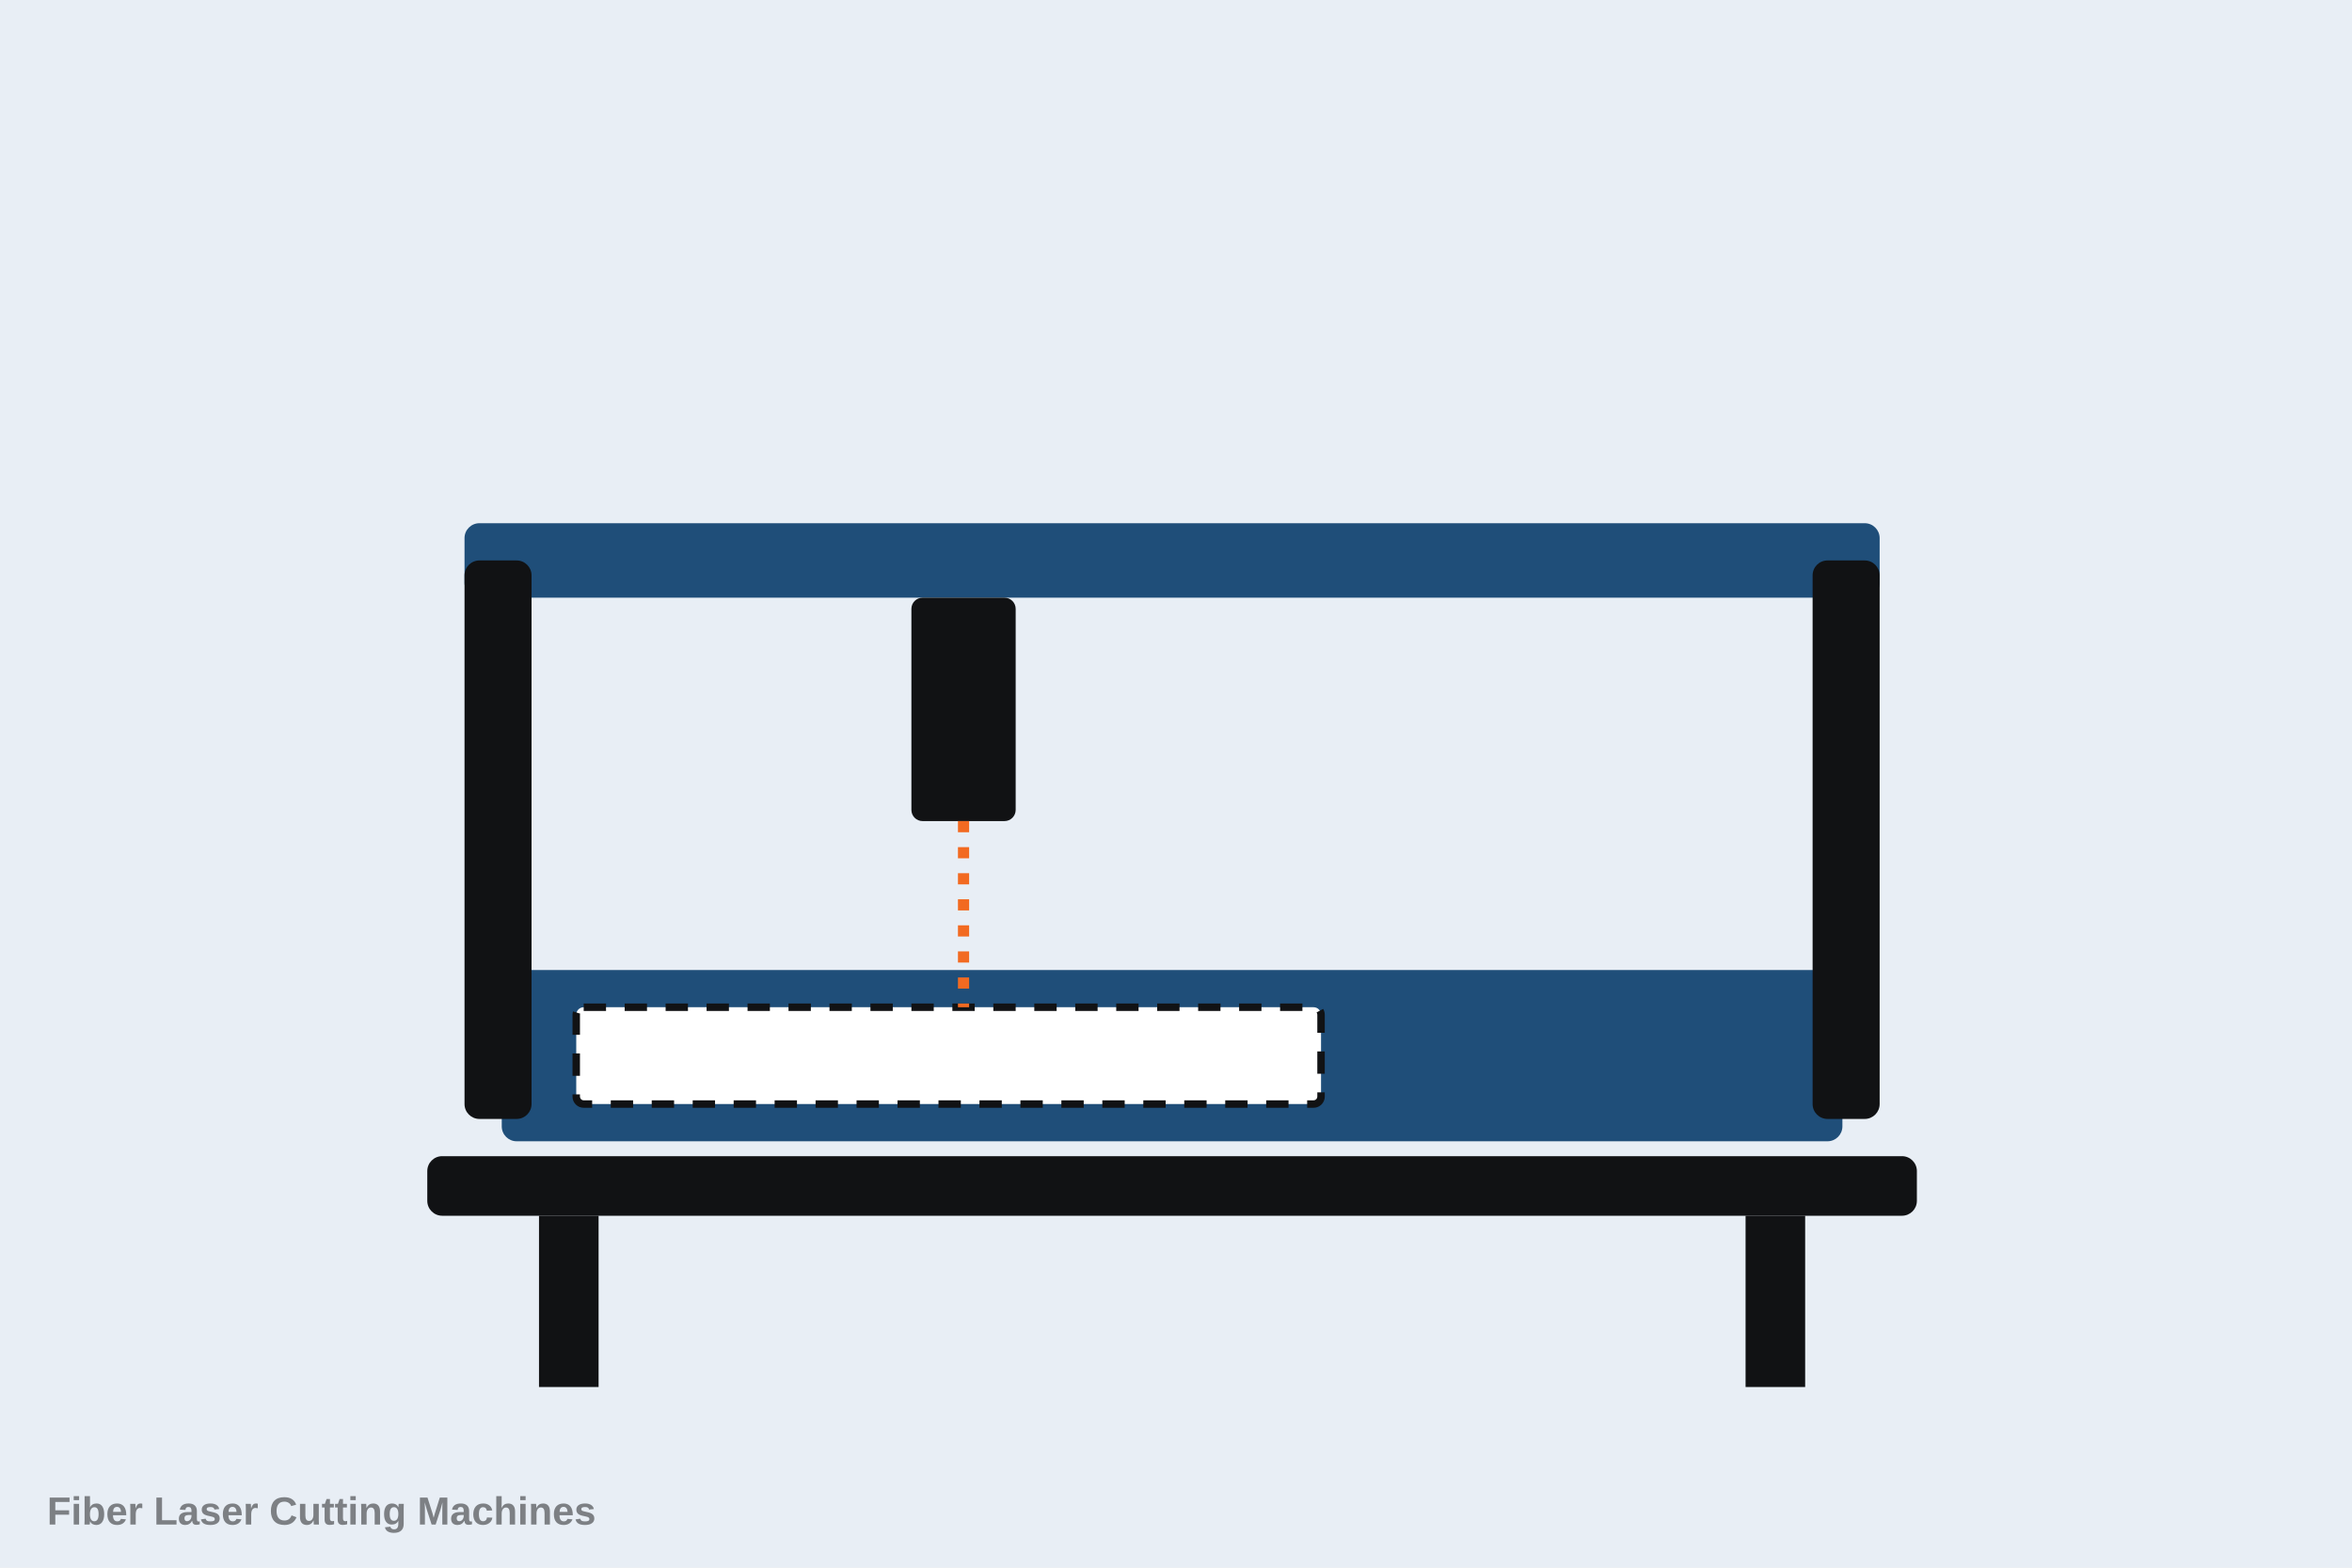
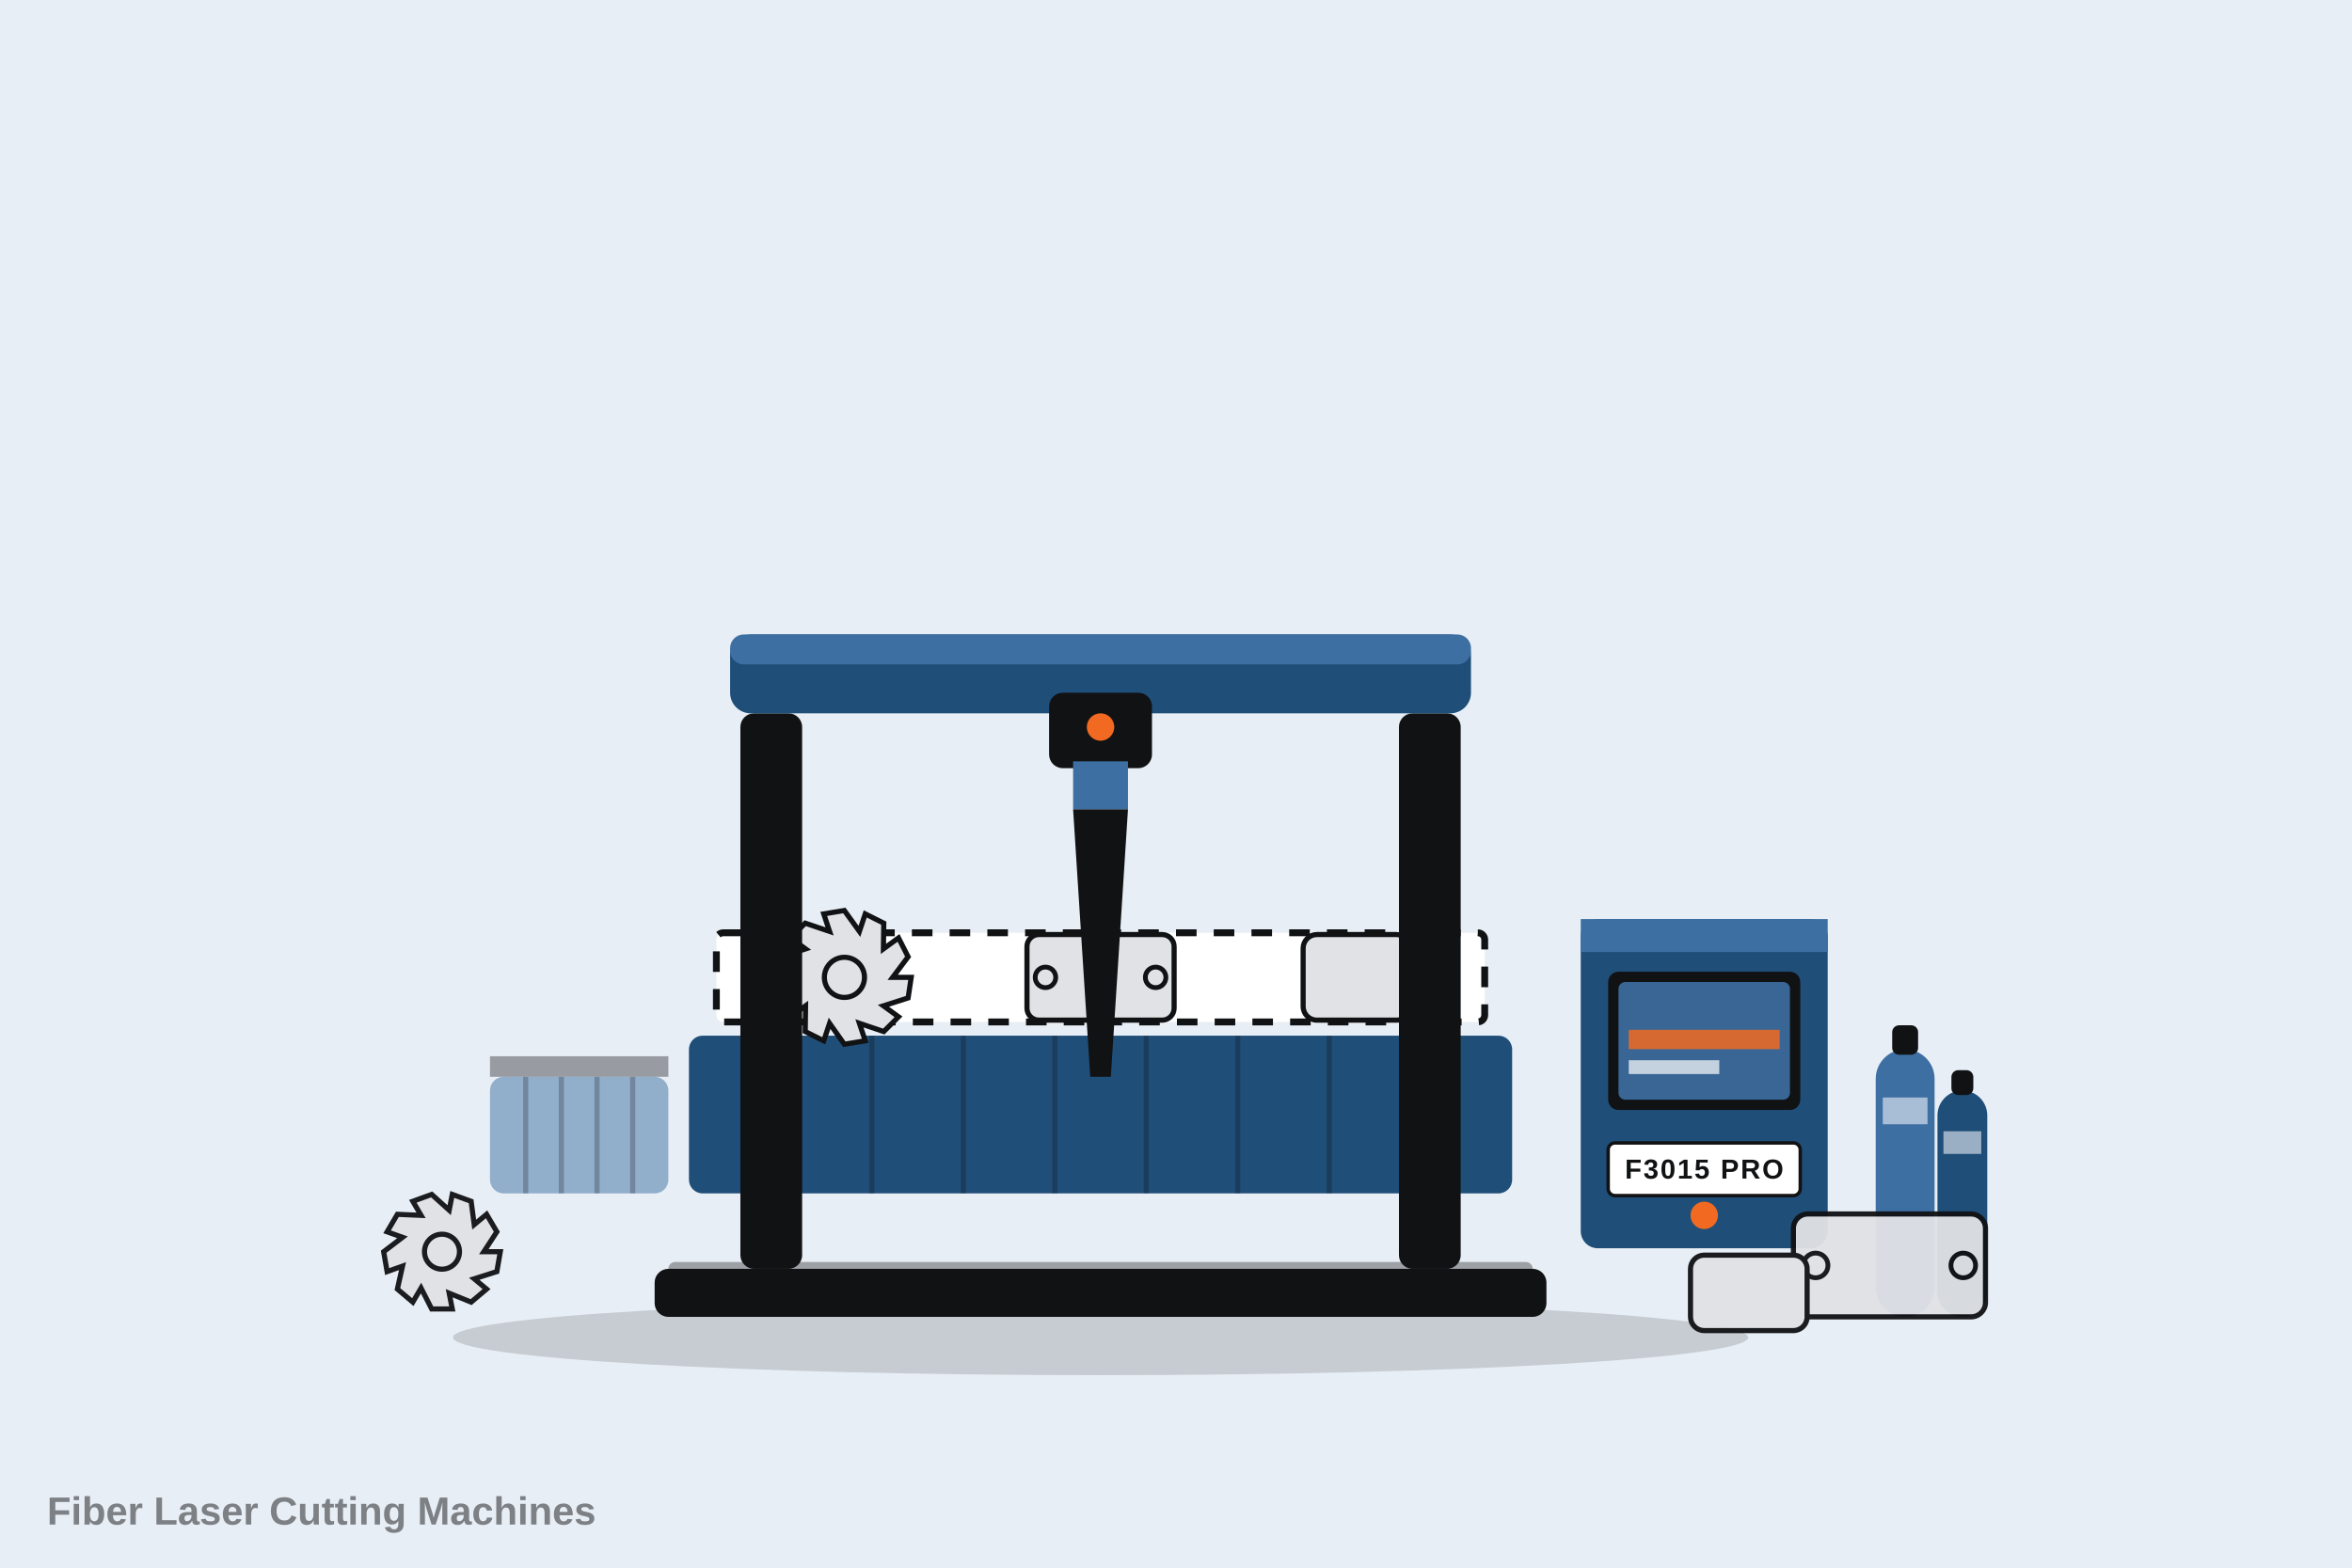
<svg xmlns="http://www.w3.org/2000/svg" width="1200" height="800" viewBox="0 0 1200 800">
  <rect width="1200" height="800" fill="#E8EEF5" />
-   <g transform="translate(180 210) scale(1.9)">
+   <g transform="translate(110.0 196.0) scale(1.75)">
    <g>
-       <rect x="20" y="200" width="400" height="16" rx="4" fill="#111214" />
-       <rect x="50" y="216" width="16" height="46" fill="#111214" />
-       <rect x="374" y="216" width="16" height="46" fill="#111214" />
-       <rect x="40" y="150" width="360" height="46" rx="4" fill="#1F4E79" />
-       <rect x="60" y="160" width="200" height="26" rx="2" fill="#FFFFFF" stroke="#111214" stroke-width="2" stroke-dasharray="6 5" />
-       <rect x="30" y="30" width="380" height="20" rx="4" fill="#1F4E79" />
-       <rect x="30" y="40" width="18" height="150" rx="4" fill="#111214" />
-       <rect x="392" y="40" width="18" height="150" rx="4" fill="#111214" />
-       <rect x="150" y="50" width="28" height="60" rx="3" fill="#111214" />
-       <line x1="164" y1="110" x2="164" y2="160" stroke="#F26A21" stroke-width="3" stroke-dasharray="3 4" />
+       <ellipse cx="258" cy="278" rx="188.8" ry="11" fill="#111214" opacity="0.16" />
+       <g opacity="0.92">
+         <rect x="80" y="202" width="52" height="34" rx="4" fill="#3D6FA3" opacity="0.55" />
+         <line x1="90.4" y1="202" x2="90.4" y2="236" stroke="#111214" stroke-width="1.5" opacity="0.28" />
+         <line x1="100.8" y1="202" x2="100.8" y2="236" stroke="#111214" stroke-width="1.5" opacity="0.28" />
+         <line x1="111.2" y1="202" x2="111.2" y2="236" stroke="#111214" stroke-width="1.5" opacity="0.28" />
+         <line x1="121.6" y1="202" x2="121.6" y2="236" stroke="#111214" stroke-width="1.5" opacity="0.28" />
+         <rect x="80" y="196" width="52" height="6" fill="#111214" opacity="0.4" />
+       </g>
+       <rect x="128" y="258" width="260" height="14" rx="4" fill="#111214" />
+       <rect x="150" y="272" width="16" height="0" fill="#111214" />
+       <rect x="250" y="272" width="16" height="0" fill="#111214" />
+       <rect x="350" y="272" width="16" height="0" fill="#111214" />
+       <rect x="132" y="256" width="252" height="5" rx="2" fill="#111214" opacity="0.35" />
+       <g>
+         <rect x="138" y="190" width="240" height="46" rx="4" fill="#1F4E79" />
+         <line x1="164.667" y1="190" x2="164.667" y2="236" stroke="#111214" stroke-width="1.5" opacity="0.28" />
+         <line x1="191.333" y1="190" x2="191.333" y2="236" stroke="#111214" stroke-width="1.5" opacity="0.28" />
+         <line x1="218" y1="190" x2="218" y2="236" stroke="#111214" stroke-width="1.5" opacity="0.28" />
+         <line x1="244.667" y1="190" x2="244.667" y2="236" stroke="#111214" stroke-width="1.5" opacity="0.28" />
+         <line x1="271.333" y1="190" x2="271.333" y2="236" stroke="#111214" stroke-width="1.5" opacity="0.28" />
+         <line x1="298" y1="190" x2="298" y2="236" stroke="#111214" stroke-width="1.5" opacity="0.28" />
+         <line x1="324.667" y1="190" x2="324.667" y2="236" stroke="#111214" stroke-width="1.5" opacity="0.28" />
+         <line x1="351.333" y1="190" x2="351.333" y2="236" stroke="#111214" stroke-width="1.5" opacity="0.28" />
+         <rect x="146" y="160" width="224" height="26" rx="2" fill="#FFFFFF" stroke="#111214" stroke-width="2" stroke-dasharray="6 5" />
+         <g>
+           <path d="M197.4 173.0 L202.8 173.0 L201.9 179.0 L194.7 181.3 L194.7 181.3 L199.1 184.5 L194.8 188.8 L187.7 186.4 L187.7 186.4 L189.4 191.5 L183.3 192.5 L179.0 186.4 L179.0 186.4 L177.3 191.5 L171.9 188.8 L172.0 181.3 L172.0 181.3 L167.6 184.5 L164.8 179.0 L169.3 173.0 L169.3 173.0 L163.8 173.0 L164.8 167.0 L172.0 164.7 L172.0 164.7 L167.6 161.5 L171.9 157.2 L179.0 159.6 L179.0 159.6 L177.3 154.5 L183.3 153.5 L187.7 159.6 L187.7 159.6 L189.4 154.5 L194.8 157.2 L194.7 164.7 L194.7 164.7 L199.1 161.5 L201.9 167.0 L197.4 173.0 Z" fill="#E1E2E5" stroke="#111214" stroke-width="1.5" />
+           <circle cx="183.333" cy="173" r="5.85" fill="none" stroke="#111214" stroke-width="1.5" />
+         </g>
+         <g>
+           <rect x="236.55" y="160.52" width="42.9" height="24.96" rx="3.494" fill="#E1E2E5" stroke="#111214" stroke-width="1.5" />
+           <circle cx="241.941" cy="173" r="2.995" fill="none" stroke="#111214" stroke-width="1.4" />
+           <circle cx="274.059" cy="173" r="2.995" fill="none" stroke="#111214" stroke-width="1.4" />
+         </g>
+         <rect x="317.067" y="160.52" width="31.2" height="24.96" rx="4" fill="#E1E2E5" stroke="#111214" stroke-width="1.5" />
+       </g>
+       <g>
+         <rect x="153" y="96" width="18" height="162" rx="4" fill="#111214" />
+         <rect x="345" y="96" width="18" height="162" rx="4" fill="#111214" />
+         <rect x="150" y="73" width="216" height="23" rx="6" fill="#1F4E79" />
+         <rect x="150" y="73" width="216" height="8.74" rx="4" fill="#3D6FA3" />
+       </g>
+       <g>
+         <rect x="243" y="90" width="30" height="22" rx="4" fill="#111214" />
+         <rect x="250" y="110" width="16" height="14" fill="#3D6FA3" />
+         <path d="M250 124 L266 124 L261 202 L255 202 Z" fill="#111214" />
+         <circle cx="258" cy="100" r="4" fill="#F26A21" />
+       </g>
+       <g>
+         <rect x="398" y="156" width="72" height="96" rx="5" fill="#1F4E79" />
+         <rect x="398" y="156" width="72" height="9.6" fill="#3D6FA3" />
+         <g>
+           <rect x="406" y="171.36" width="56" height="40.32" rx="3" fill="#111214" />
+           <rect x="409" y="174.36" width="50" height="34.32" rx="2" fill="#3D6FA3" opacity="0.9" />
+           <rect x="412" y="188.294" width="44" height="5.645" fill="#F26A21" opacity="0.85" />
+           <rect x="412" y="197.165" width="26.4" height="4.032" fill="#FFFFFF" opacity="0.7" />
+         </g>
+         <g>
+           <rect x="406" y="221.28" width="56" height="15.36" rx="2" fill="#FFFFFF" stroke="#111214" stroke-width="1" />
+           <text x="434" y="231.68" text-anchor="middle" font-family="Arial, sans-serif" font-size="8" font-weight="700" fill="#111214" letter-spacing="0.5">F3015 PRO</text>
+         </g>
+         <circle cx="434" cy="242.4" r="4" fill="#F26A21" />
+       </g>
+       <g>
+         <rect x="484" y="194" width="17.16" height="78" rx="8.58" fill="#3D6FA3" />
+         <rect x="486.059" y="208.04" width="13.042" height="7.8" fill="#FFFFFF" opacity="0.55" />
+         <rect x="488.805" y="186.98" width="7.55" height="8.58" rx="2" fill="#111214" />
+       </g>
+       <g>
+         <rect x="502" y="206" width="14.52" height="66" rx="7.26" fill="#1F4E79" />
+         <rect x="503.742" y="217.88" width="11.035" height="6.6" fill="#FFFFFF" opacity="0.55" />
+         <rect x="506.066" y="200.06" width="6.389" height="7.26" rx="2" fill="#111214" />
+       </g>
+     </g>
+     <g opacity="0.95">
+       <g>
+         <path d="M78.2 253.0 L83.0 253.0 L82.0 258.8 L75.4 260.9 L75.4 260.9 L79.0 263.9 L74.5 267.7 L68.1 265.1 L68.1 265.1 L69.0 269.7 L63.0 269.7 L59.9 263.6 L59.9 263.6 L57.5 267.7 L53.0 263.9 L54.5 257.2 L54.5 257.2 L50.0 258.8 L49.0 253.0 L54.5 248.8 L54.5 248.8 L50.0 247.2 L53.0 242.1 L59.9 242.4 L59.9 242.4 L57.5 238.3 L63.0 236.3 L68.1 240.9 L68.1 240.9 L69.0 236.3 L74.5 238.3 L75.4 245.1 L75.4 245.1 L79.0 242.1 L82.0 247.2 L78.2 253.0 Z" fill="#E1E2E5" stroke="#111214" stroke-width="1.5" />
+         <circle cx="66" cy="253" r="5.1" fill="none" stroke="#111214" stroke-width="1.5" />
+       </g>
+       <g>
+         <rect x="460" y="242" width="56" height="30" rx="4.2" fill="#E1E2E5" stroke="#111214" stroke-width="1.5" />
+         <circle cx="466.48" cy="257" r="3.6" fill="none" stroke="#111214" stroke-width="1.4" />
+         <circle cx="509.52" cy="257" r="3.6" fill="none" stroke="#111214" stroke-width="1.4" />
+       </g>
+       <rect x="430" y="254" width="34" height="22" rx="4" fill="#E1E2E5" stroke="#111214" stroke-width="1.5" />
    </g>
  </g>
  <text x="24" y="778" font-family="Arial, sans-serif" font-size="20" font-weight="600" fill="#111214" opacity="0.5">Fiber Laser Cutting Machines</text>
</svg>
